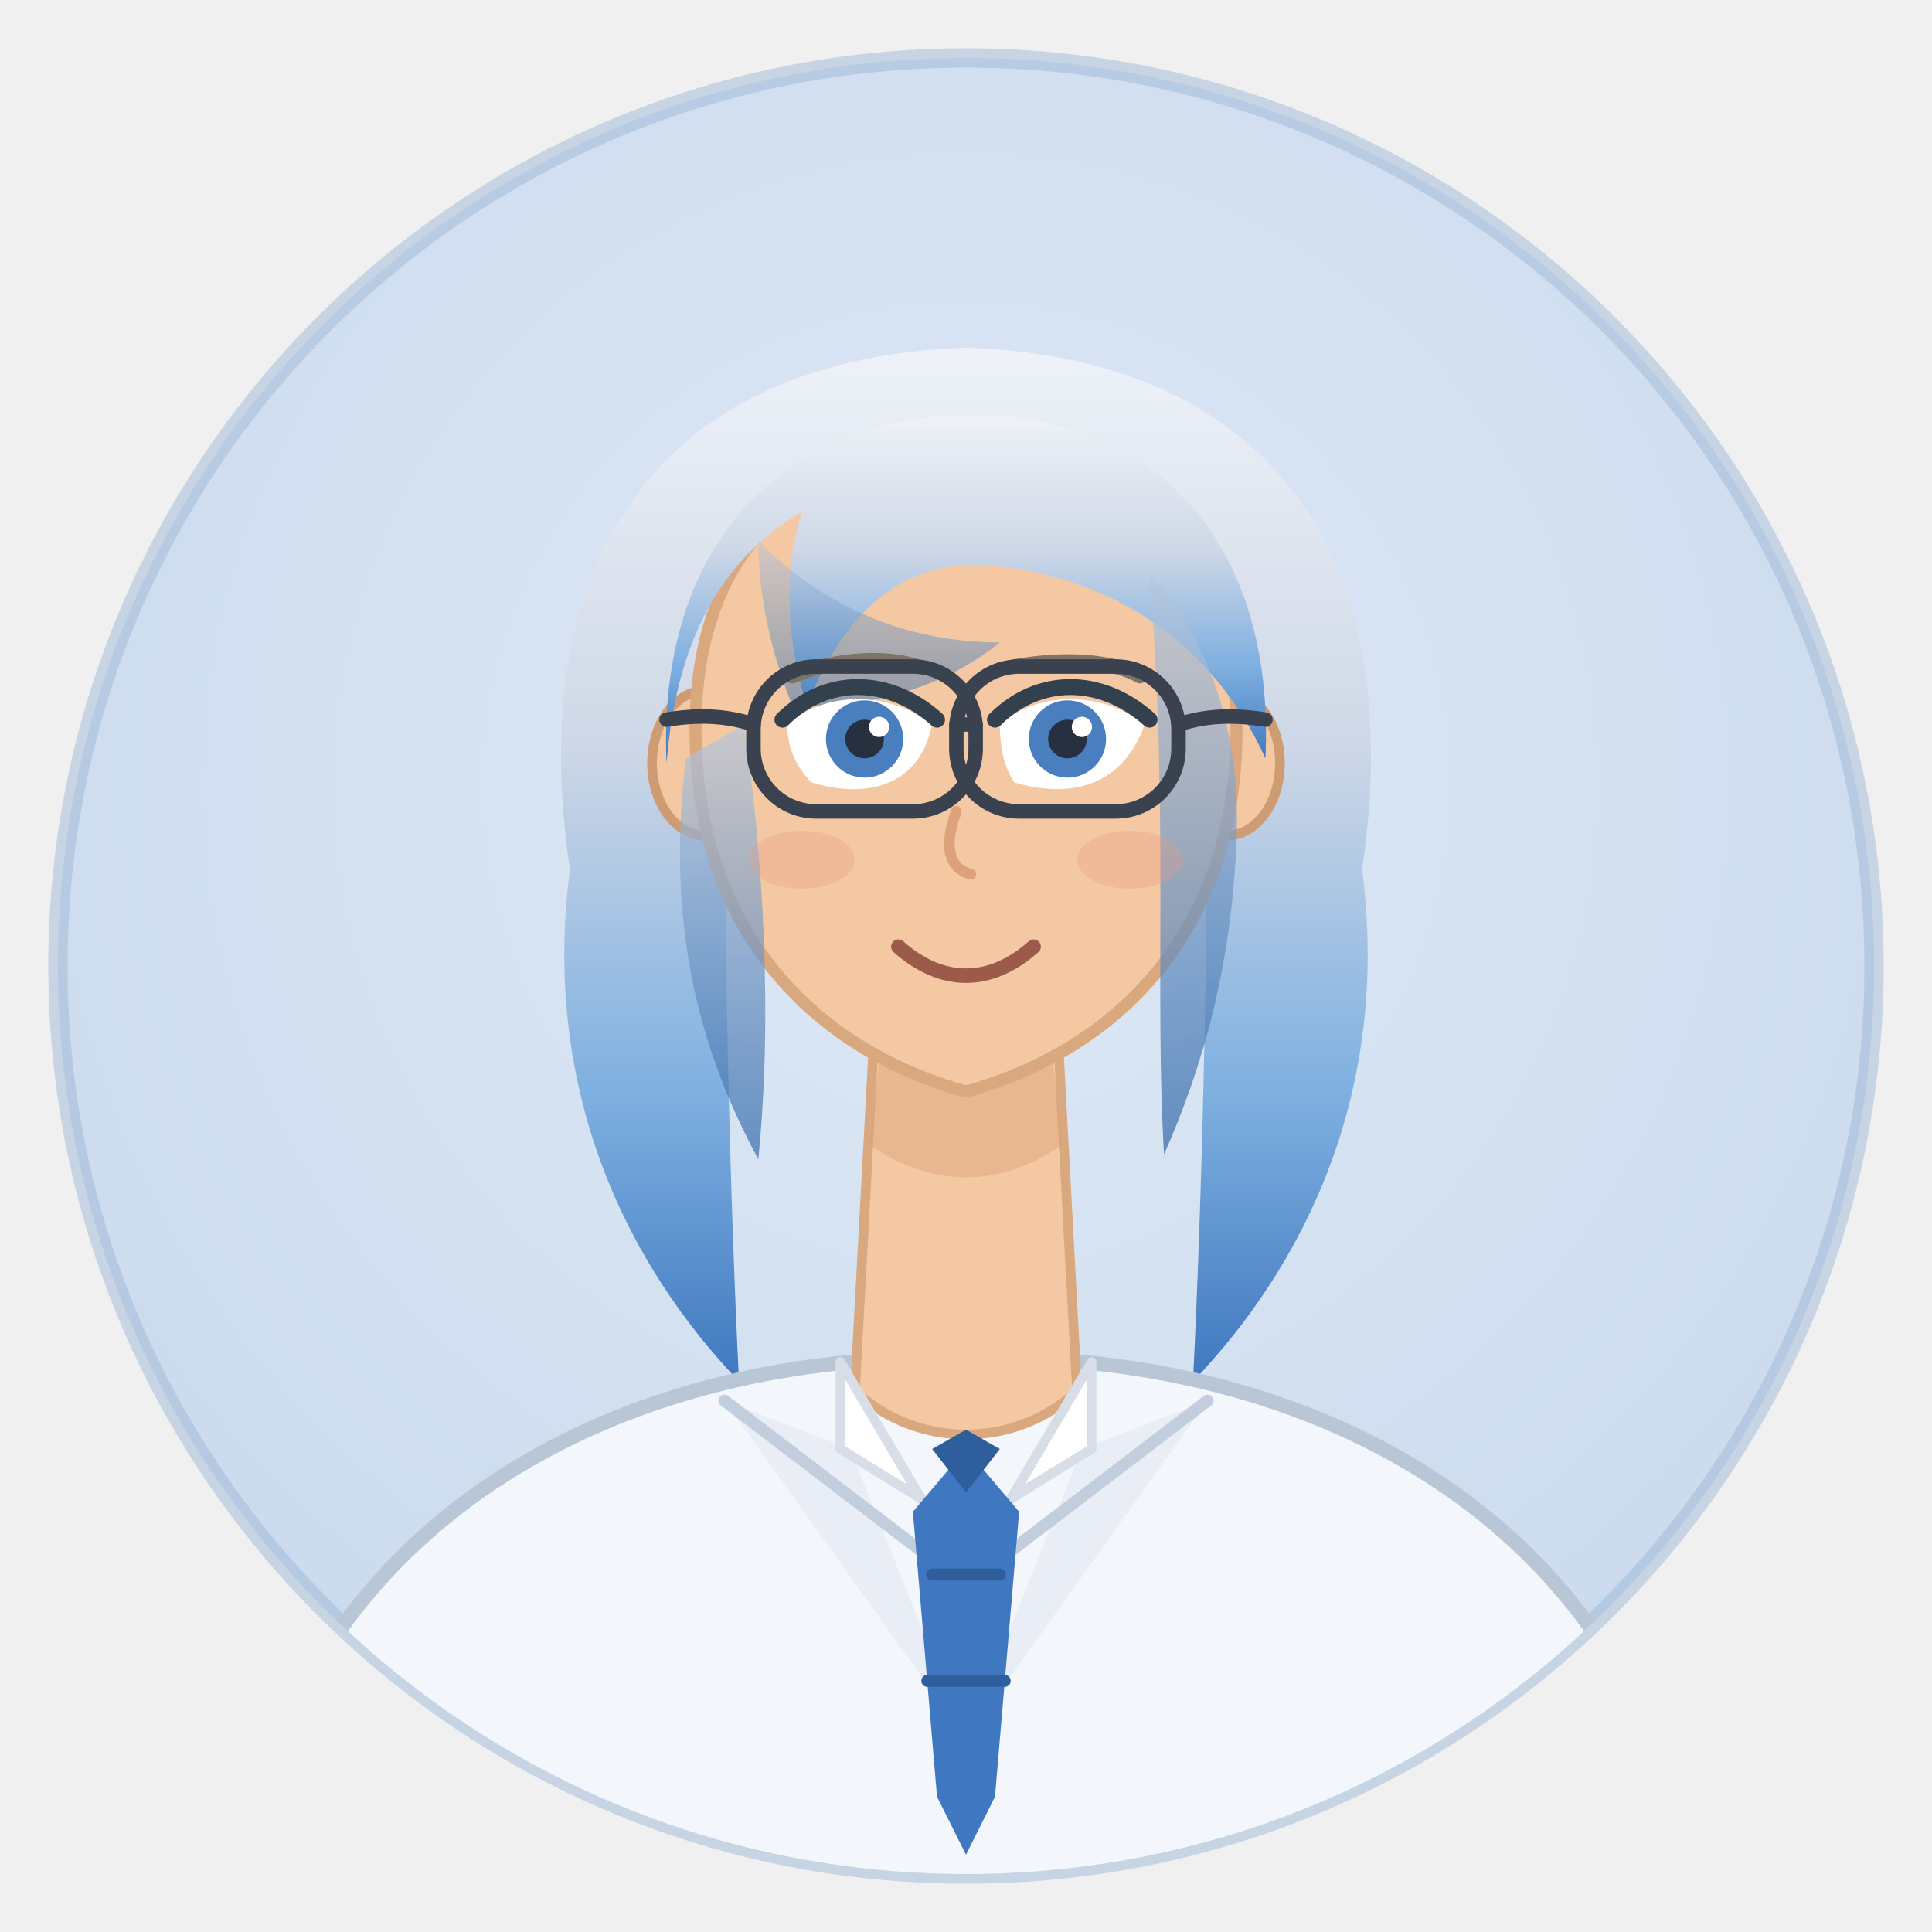
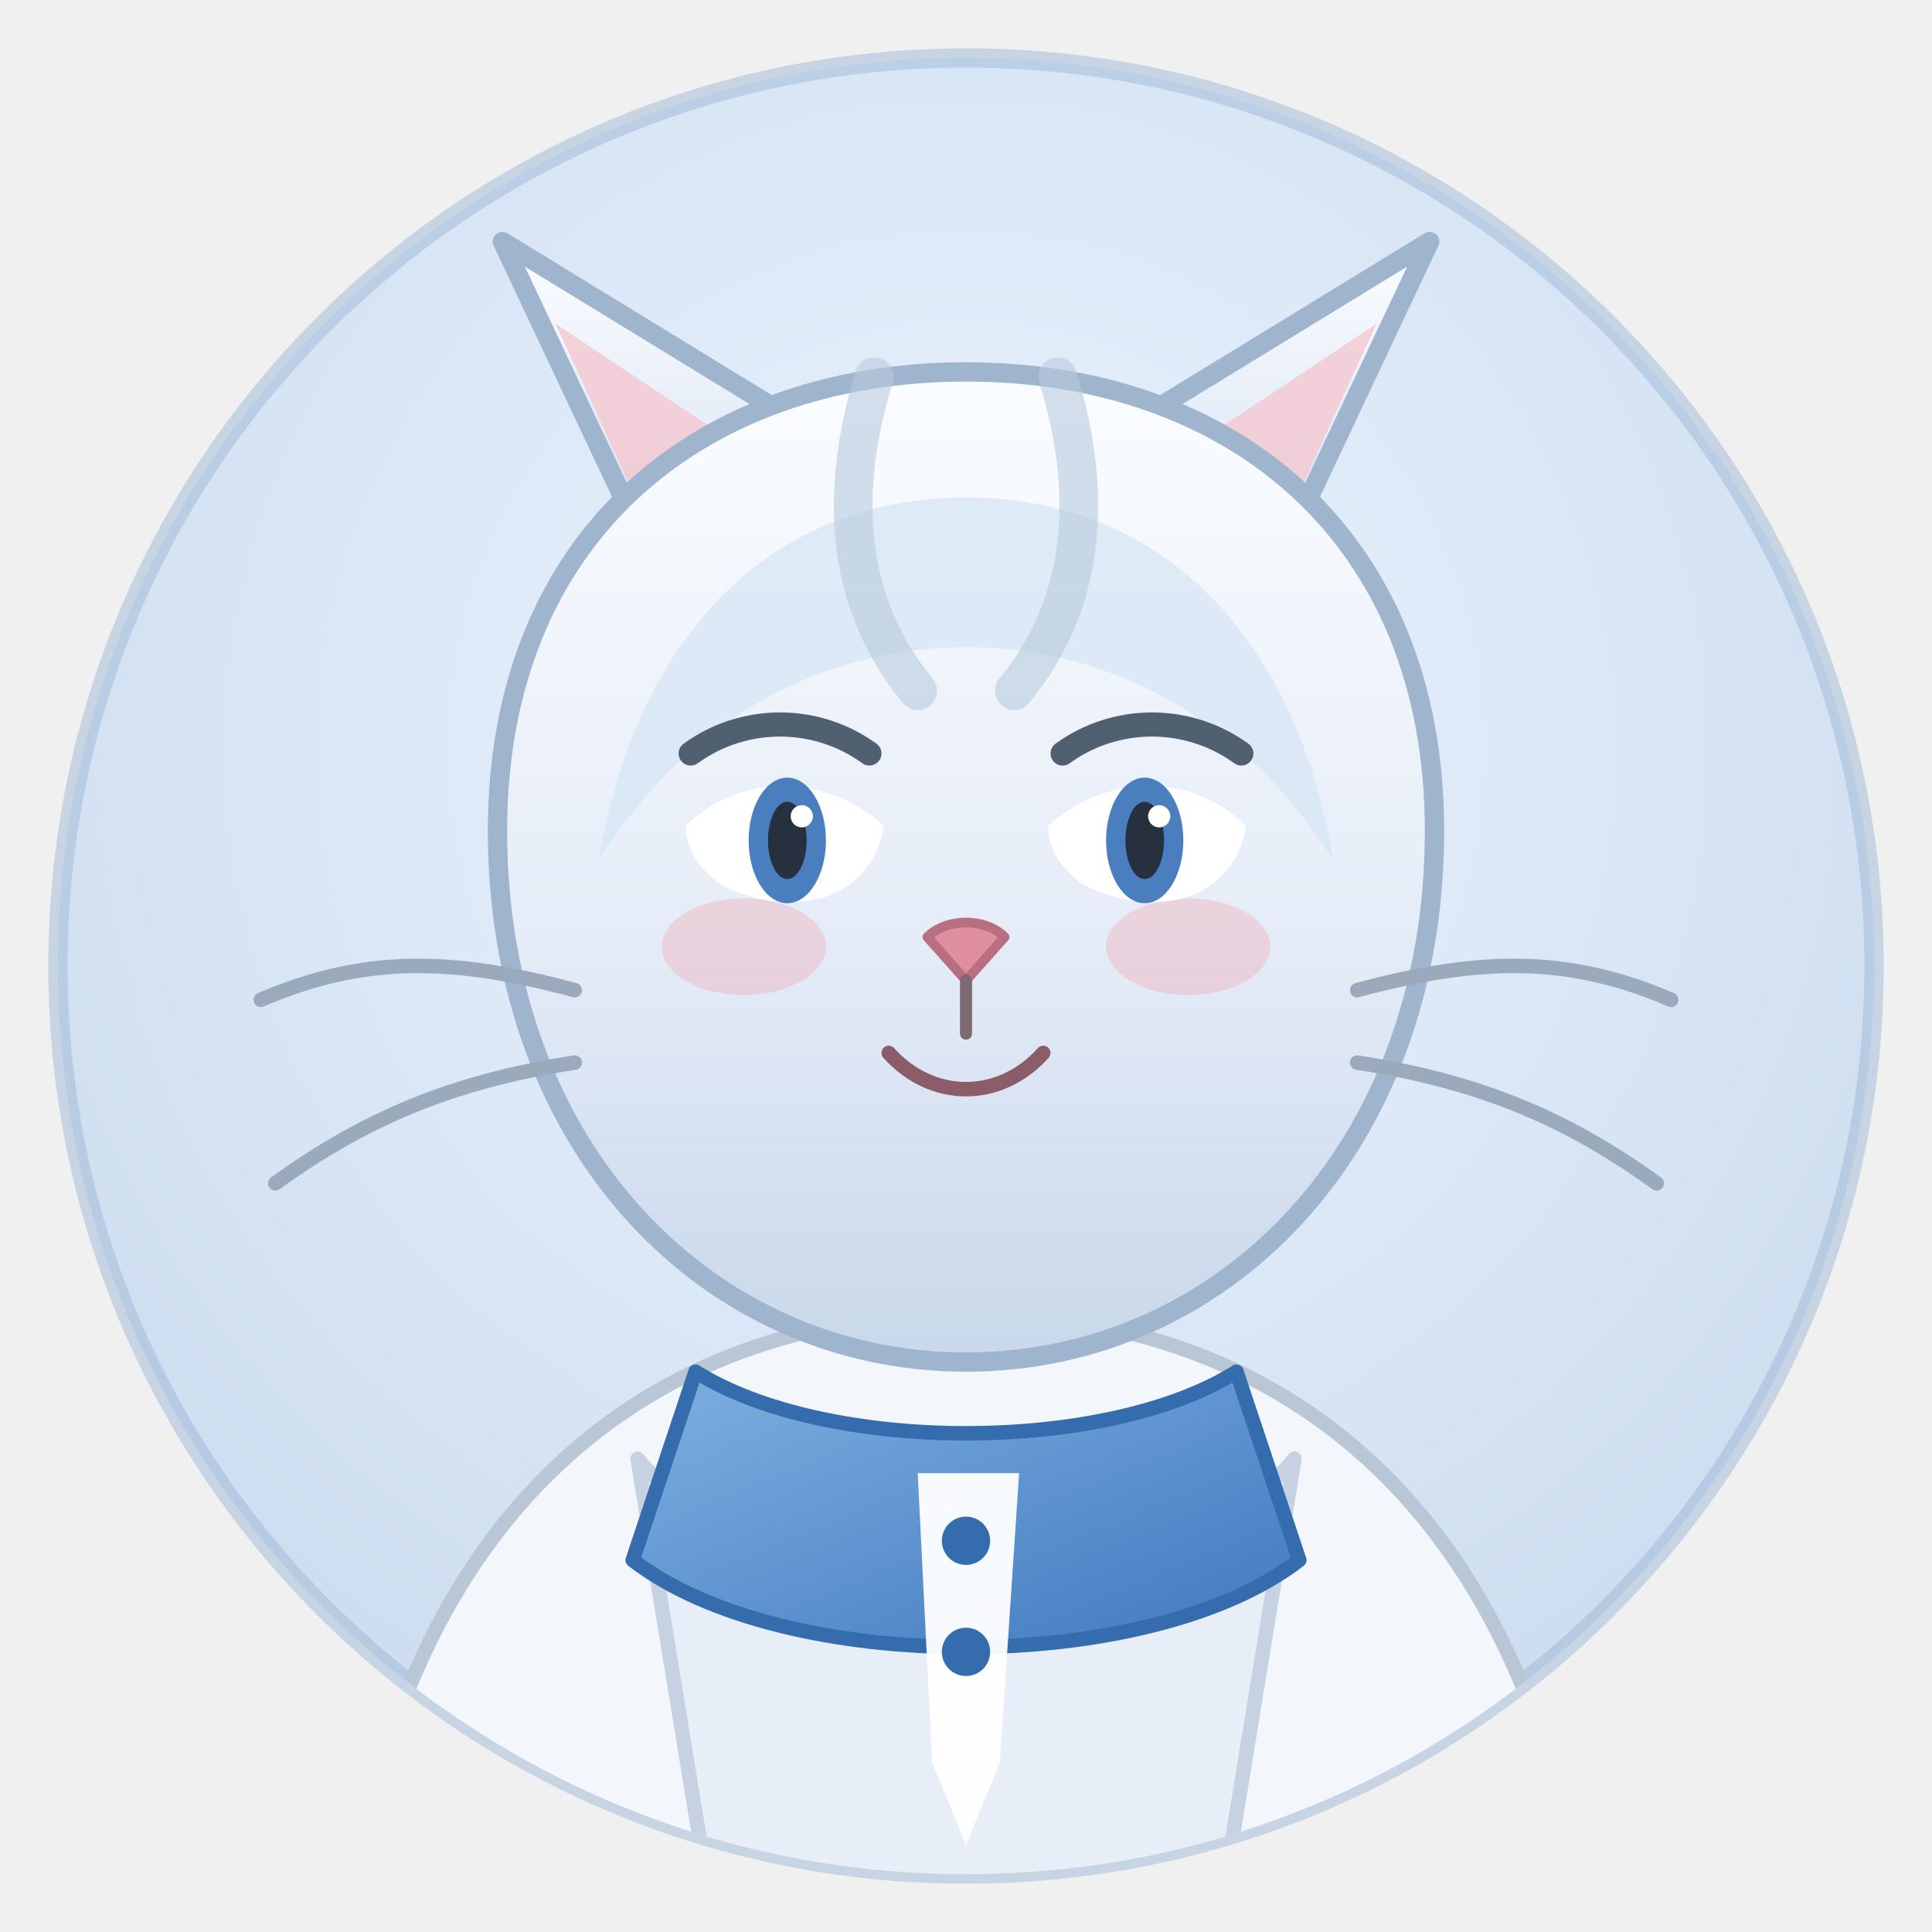
- <svg xmlns="http://www.w3.org/2000/svg" viewBox="0 0 400 400" width="400" height="400" role="img" aria-label="Vivi">
+ <svg xmlns="http://www.w3.org/2000/svg" viewBox="0 0 400 400" width="400" height="400" role="img" aria-label="Vivi cat tutor">
  <defs>
-     <radialGradient id="bgVivi" cx="0.5" cy="0.4" r="0.7">
-       <stop offset="0" stop-color="#dfe9f5" />
+     <radialGradient id="bgVivi" cx="0.5" cy="0.38" r="0.72">
+       <stop offset="0" stop-color="#edf5ff" />
      <stop offset="1" stop-color="#c7d8ec" />
    </radialGradient>
-     <linearGradient id="hairVivi" x1="0" y1="0" x2="0" y2="1">
-       <stop offset="0" stop-color="#eef2f8" />
-       <stop offset="0.38" stop-color="#cfd8e7" />
-       <stop offset="0.72" stop-color="#7fb0e0" />
+     <linearGradient id="furVivi" x1="0" y1="0" x2="0" y2="1">
+       <stop offset="0" stop-color="#fbfdff" />
+       <stop offset="0.55" stop-color="#e6edf8" />
+       <stop offset="1" stop-color="#c8d7ea" />
+     </linearGradient>
+     <linearGradient id="scarfVivi" x1="0" y1="0" x2="1" y2="1">
+       <stop offset="0" stop-color="#7fb0e0" />
      <stop offset="1" stop-color="#3f78c0" />
-     </linearGradient>
-     <linearGradient id="hairShadeVivi" x1="0" y1="0" x2="0" y2="1">
-       <stop offset="0" stop-color="#b7c7dd" />
-       <stop offset="1" stop-color="#356cad" />
    </linearGradient>
    <clipPath id="cVivi">
      <circle cx="200" cy="200" r="188" />
    </clipPath>
  </defs>
  <circle cx="200" cy="200" r="188" fill="url(#bgVivi)" />
  <circle cx="200" cy="200" r="188" fill="none" stroke="#9db8d6" stroke-width="4" opacity="0.5" />
-   <g clip-path="url(#cVivi)" stroke-linejoin="round" stroke-linecap="round">
-     <path d="M118 180 C108 113 139 74 200 72 C261 74 292 113 282 180              C288 226 270 262 247 286 C249 245 250 198 250 153              C250 120 229 100 200 100 C171 100 150 120 150 153              C150 198 151 245 153 286 C130 262 112 226 118 180 Z" fill="url(#hairVivi)" />
-     <path d="M48 400 C55 326 112 288 176 282 L224 282 C288 288 345 326 352 400 Z" fill="#f3f6fb" stroke="#b9c6d6" stroke-width="3" />
-     <path d="M181 214 L219 214 L223 288 C210 300 190 300 177 288 Z" fill="#f3c8a2" stroke="#d9a87f" stroke-width="2" />
-     <path d="M182 220 L218 220 L220 237 C207 246 193 246 180 237 Z" fill="#dca27a" opacity="0.45" />
-     <path d="M150 290 L200 360 L176 300 Z" fill="#e9eef6" />
-     <path d="M250 290 L200 360 L224 300 Z" fill="#e9eef6" />
-     <path d="M150 290 L205 332 M250 290 L195 332" stroke="#c2cedd" stroke-width="2.5" fill="none" />
-     <path d="M174 282 L200 326 L226 282 L226 300 L200 316 L174 300 Z" fill="#ffffff" stroke="#d7dee8" stroke-width="2" />
-     <path d="M200 300 L211 313 L206 372 L200 384 L194 372 L189 313 Z" fill="#3f78c0" />
-     <path d="M193 326 L207 326 M192 348 L208 348" stroke="#2f5e9c" stroke-width="2.5" />
-     <path d="M193 300 L200 309 L207 300 L200 296 Z" fill="#2f5e9c" />
-     <ellipse cx="146" cy="158" rx="11" ry="15" fill="#f3c8a2" stroke="#cf9b73" stroke-width="2" />
-     <ellipse cx="254" cy="158" rx="11" ry="15" fill="#f3c8a2" stroke="#cf9b73" stroke-width="2" />
-     <path d="M144 151 C144 113 166 94 200 94 C234 94 256 113 256 151              C256 195 229 218 200 226 C171 218 144 195 144 151 Z" fill="#f3c8a2" stroke="#d9a87f" stroke-width="2.5" />
-     <path d="M138 158 C136 113 162 86 201 86 C239 86 264 112 262 157              C251 133 230 119 204 117 C189 116 176 124 167 146              C163 133 162 119 166 106 C149 116 140 133 138 158 Z" fill="url(#hairVivi)" />
-     <path d="M157 112 C171 126 188 133 207 133 C196 142 180 147 164 146              C160 136 157 124 157 112 Z" fill="url(#hairShadeVivi)" opacity="0.5" />
-     <path d="M238 119 C250 132 257 151 256 174 C255 200 249 221 241 239              C239 206 242 167 238 119 Z" fill="url(#hairShadeVivi)" opacity="0.72" />
-     <path d="M142 157 C138 190 144 216 157 240 C160 210 158 177 154 150 Z" fill="url(#hairShadeVivi)" opacity="0.7" />
-     <ellipse cx="166" cy="178" rx="11" ry="6" fill="#e89a86" opacity="0.30" />
-     <ellipse cx="234" cy="178" rx="11" ry="6" fill="#e89a86" opacity="0.30" />
-     <path d="M164 140 C174 136 184 136 190 138 M210 138 C221 136 231 137 236 140" stroke="#7d7466" stroke-width="3" fill="none" />
-     <path d="M163 150 C171 143 184 143 193 150 C190 164 178 165 168 162 C165 159 163 155 163 150 Z" fill="#ffffff" />
-     <path d="M207 150 C215 143 228 143 237 150 C232 164 220 165 210 162 C208 159 207 155 207 150 Z" fill="#ffffff" />
-     <circle cx="179" cy="153" r="8" fill="#4a7fbf" />
-     <circle cx="221" cy="153" r="8" fill="#4a7fbf" />
-     <circle cx="179" cy="153" r="4" fill="#26303e" />
-     <circle cx="221" cy="153" r="4" fill="#26303e" />
-     <circle cx="182" cy="150.5" r="2.1" fill="#fff" />
-     <circle cx="224" cy="150.5" r="2.1" fill="#fff" />
-     <path d="M162 149 C171 140 184 140 194 149" stroke="#33414f" stroke-width="3.3" fill="none" />
-     <path d="M206 149 C215 140 228 140 238 149" stroke="#33414f" stroke-width="3.3" fill="none" />
-     <g fill="none" stroke="#3a4250" stroke-width="3">
-       <rect x="156" y="138" width="46" height="30" rx="13" />
-       <rect x="198" y="138" width="46" height="30" rx="13" />
-     </g>
-     <line x1="202" y1="150" x2="198" y2="150" stroke="#3a4250" stroke-width="3" />
-     <path d="M156 150 C150 148 144 148 138 149 M244 150 C250 148 256 148 262 149" stroke="#3a4250" stroke-width="3" fill="none" />
-     <path d="M198 168 C195 176 197 180 201 181" fill="none" stroke="#dca27a" stroke-width="2.2" />
-     <path d="M186 196 C195 204 205 204 214 196" stroke="#9c5b4a" stroke-width="3" fill="none" />
+   <g clip-path="url(#cVivi)" stroke-linecap="round" stroke-linejoin="round">
+     <path d="M72 400 C82 318 130 272 200 272 C270 272 318 318 328 400 Z" fill="#f3f6fb" stroke="#b9c6d6" stroke-width="3" />
+     <path d="M132 302 C156 332 244 332 268 302 L252 400 L148 400 Z" fill="#e8eef8" stroke="#c6d2e1" stroke-width="3" />
+     <path d="M137 120 L104 50 L171 91 Z" fill="url(#furVivi)" stroke="#9fb5ce" stroke-width="4" />
+     <path d="M263 120 L296 50 L229 91 Z" fill="url(#furVivi)" stroke="#9fb5ce" stroke-width="4" />
+     <path d="M132 104 L115 67 L151 91 Z" fill="#f5c7cf" opacity="0.78" />
+     <path d="M268 104 L285 67 L249 91 Z" fill="#f5c7cf" opacity="0.78" />
+     <path d="M103 172 C103 111 145 77 200 77 C255 77 297 111 297 172              C297 238 253 282 200 282 C147 282 103 238 103 172 Z" fill="url(#furVivi)" stroke="#9fb5ce" stroke-width="4" />
+     <path d="M124 178 C132 130 161 103 200 103 C239 103 268 130 276 178              C257 148 229 134 200 134 C171 134 143 148 124 178 Z" fill="#d6e4f4" opacity="0.72" />
+     <path d="M181 78 C173 104 176 126 190 143 M219 78 C227 104 224 126 210 143" stroke="#b8c9dd" stroke-width="8" opacity="0.6" fill="none" />
+     <ellipse cx="154" cy="196" rx="17" ry="10" fill="#f1a8b2" opacity="0.38" />
+     <ellipse cx="246" cy="196" rx="17" ry="10" fill="#f1a8b2" opacity="0.38" />
+     <path d="M143 156 C154 148 169 148 180 156" stroke="#506070" stroke-width="5" fill="none" />
+     <path d="M220 156 C231 148 246 148 257 156" stroke="#506070" stroke-width="5" fill="none" />
+     <path d="M142 171 C153 160 171 160 183 171 C180 188 162 190 149 183 C145 180 142 176 142 171 Z" fill="#ffffff" />
+     <path d="M217 171 C229 160 247 160 258 171 C255 188 237 190 224 183 C220 180 217 176 217 171 Z" fill="#ffffff" />
+     <ellipse cx="163" cy="174" rx="8" ry="13" fill="#4a7fbf" />
+     <ellipse cx="237" cy="174" rx="8" ry="13" fill="#4a7fbf" />
+     <ellipse cx="163" cy="174" rx="4" ry="8" fill="#26303e" />
+     <ellipse cx="237" cy="174" rx="4" ry="8" fill="#26303e" />
+     <circle cx="166" cy="169" r="2.3" fill="#fff" />
+     <circle cx="240" cy="169" r="2.3" fill="#fff" />
+     <path d="M192 194 C196 190 204 190 208 194 L200 203 Z" fill="#df8fa0" stroke="#b96f82" stroke-width="2" />
+     <path d="M200 203 L200 214" stroke="#7d6970" stroke-width="2.5" />
+     <path d="M184 218 C193 228 207 228 216 218" stroke="#8b5d68" stroke-width="3" fill="none" />
+     <path d="M119 205 C93 198 75 198 54 207 M119 220 C93 224 75 232 57 245" stroke="#9aa9bb" stroke-width="3" fill="none" />
+     <path d="M281 205 C307 198 325 198 346 207 M281 220 C307 224 325 232 343 245" stroke="#9aa9bb" stroke-width="3" fill="none" />
+     <path d="M144 284 C171 301 229 301 256 284 L269 323 C238 347 162 347 131 323 Z" fill="url(#scarfVivi)" stroke="#356cad" stroke-width="3" />
+     <path d="M190 305 L211 305 L207 365 L200 382 L193 365 Z" fill="#ffffff" opacity="0.95" />
+     <circle cx="200" cy="319" r="5" fill="#356cad" />
+     <circle cx="200" cy="342" r="5" fill="#356cad" />
  </g>
</svg>
